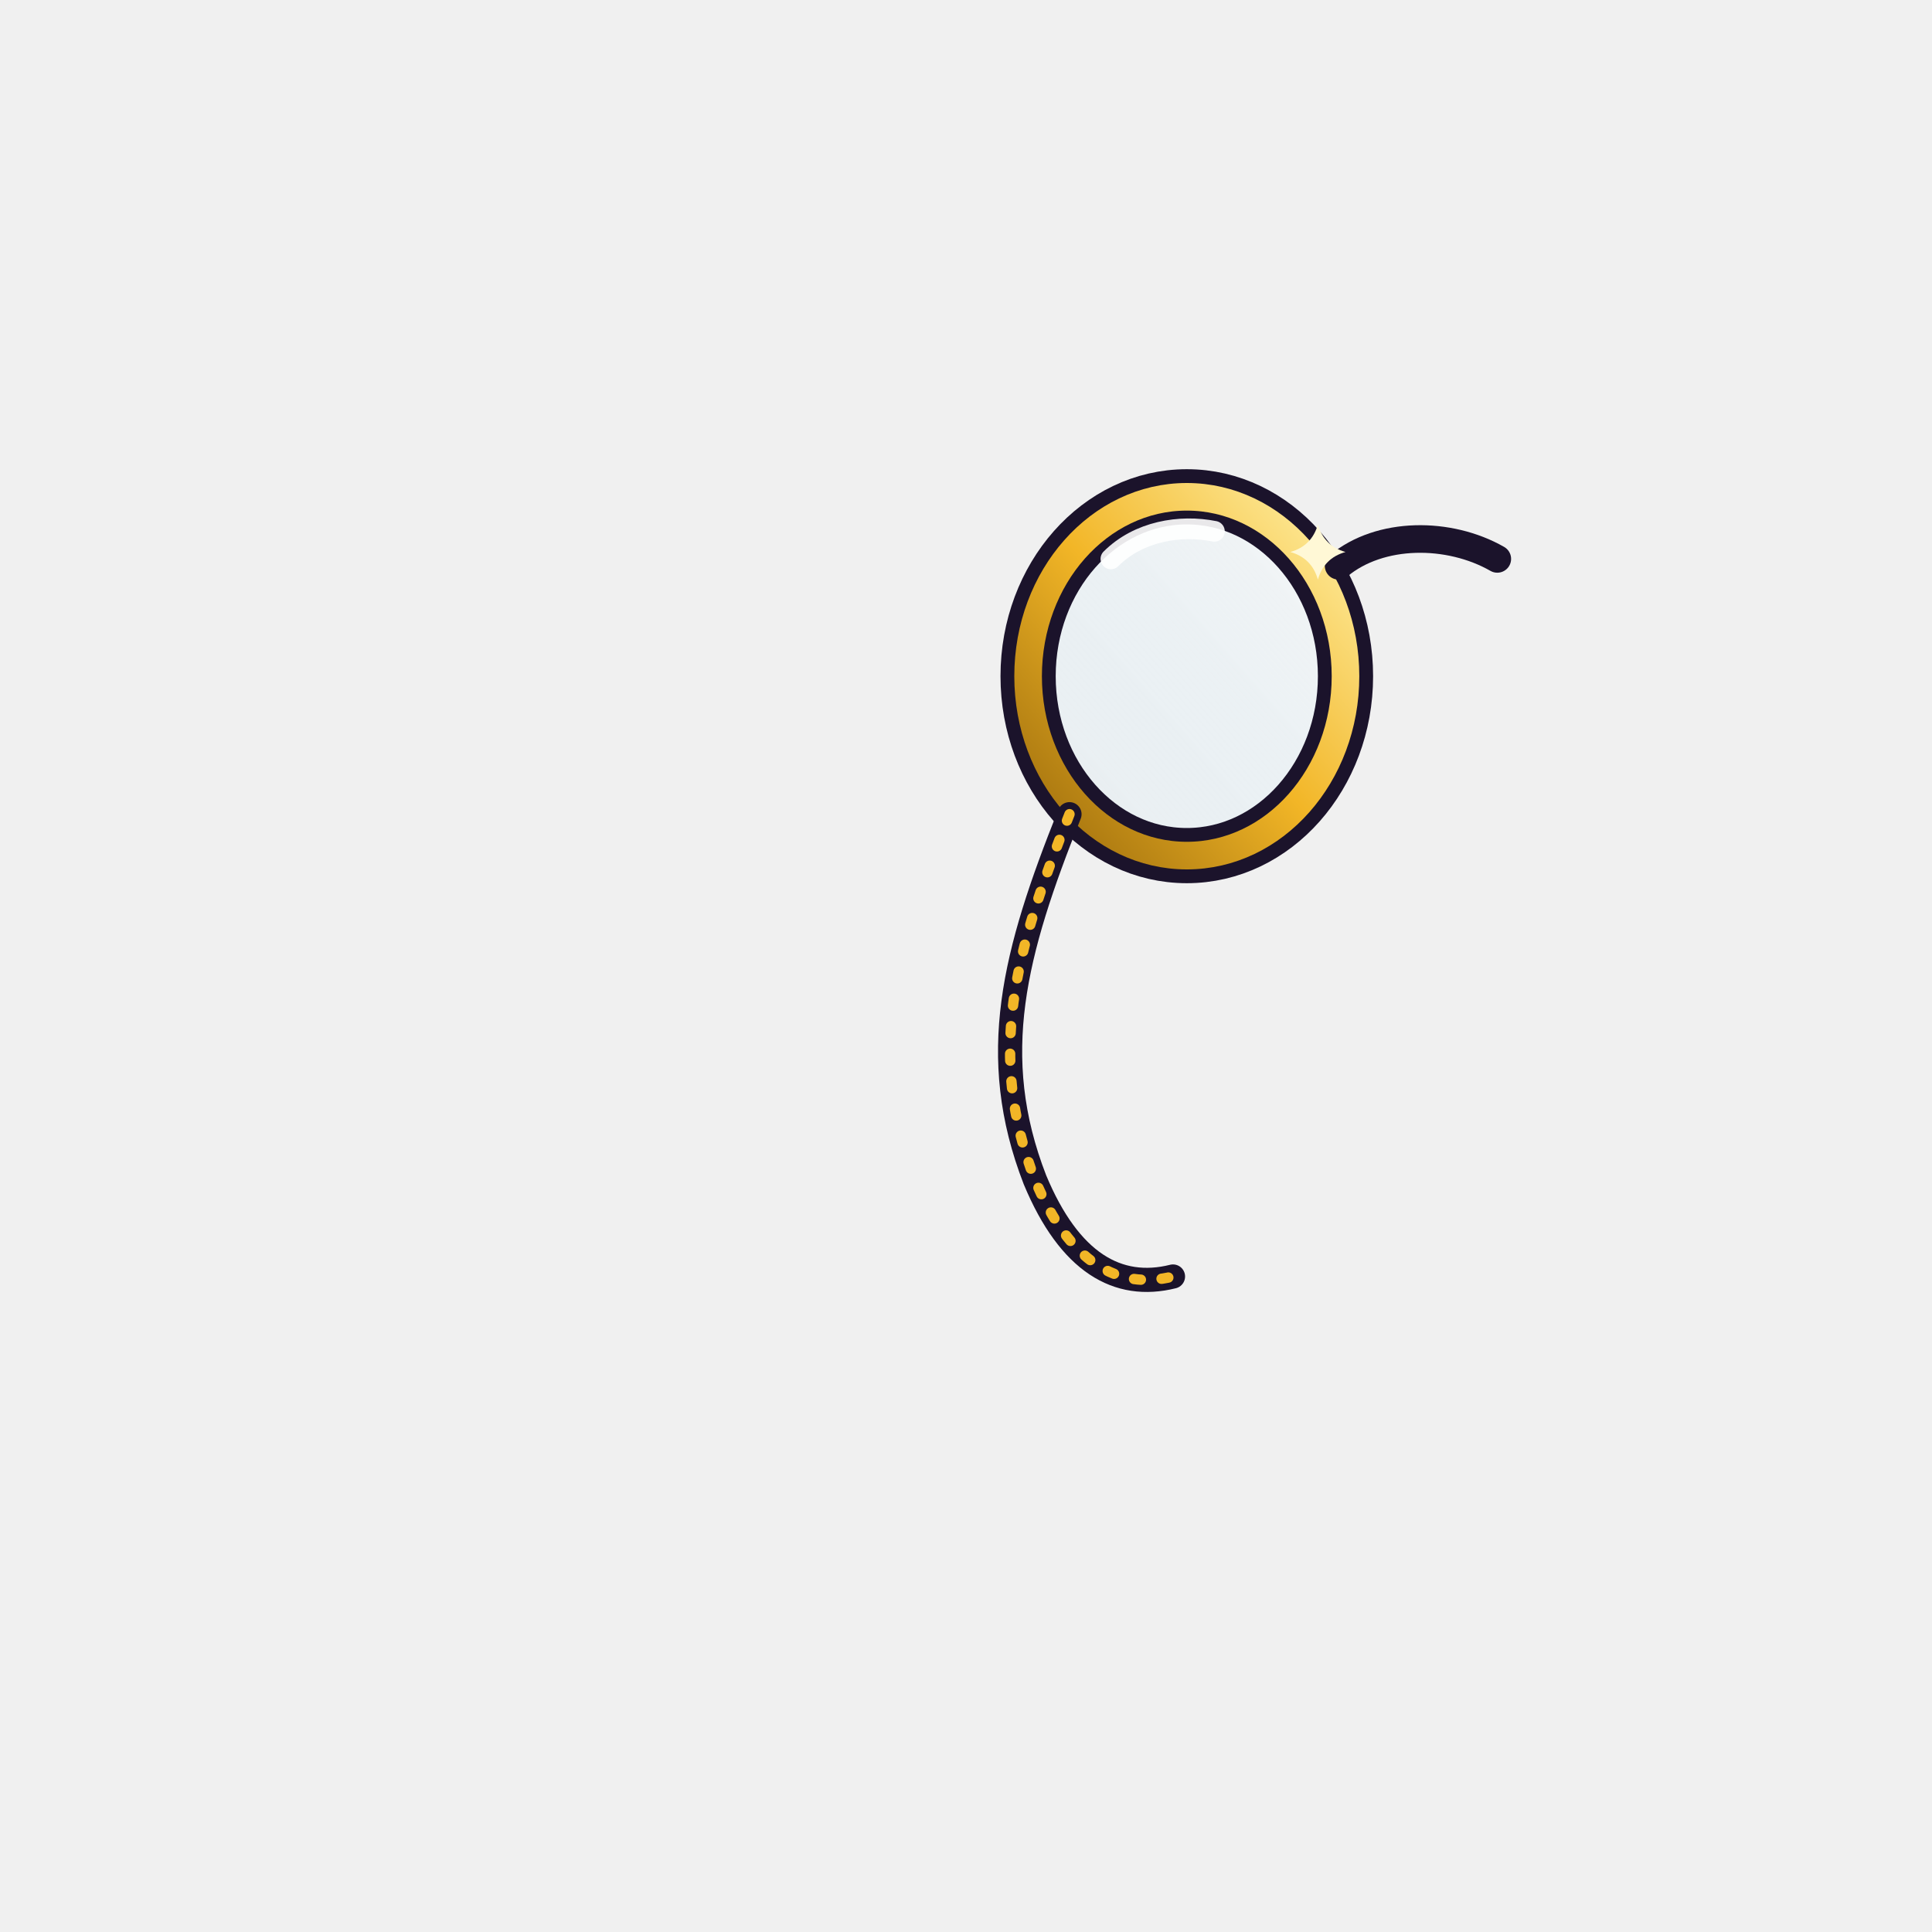
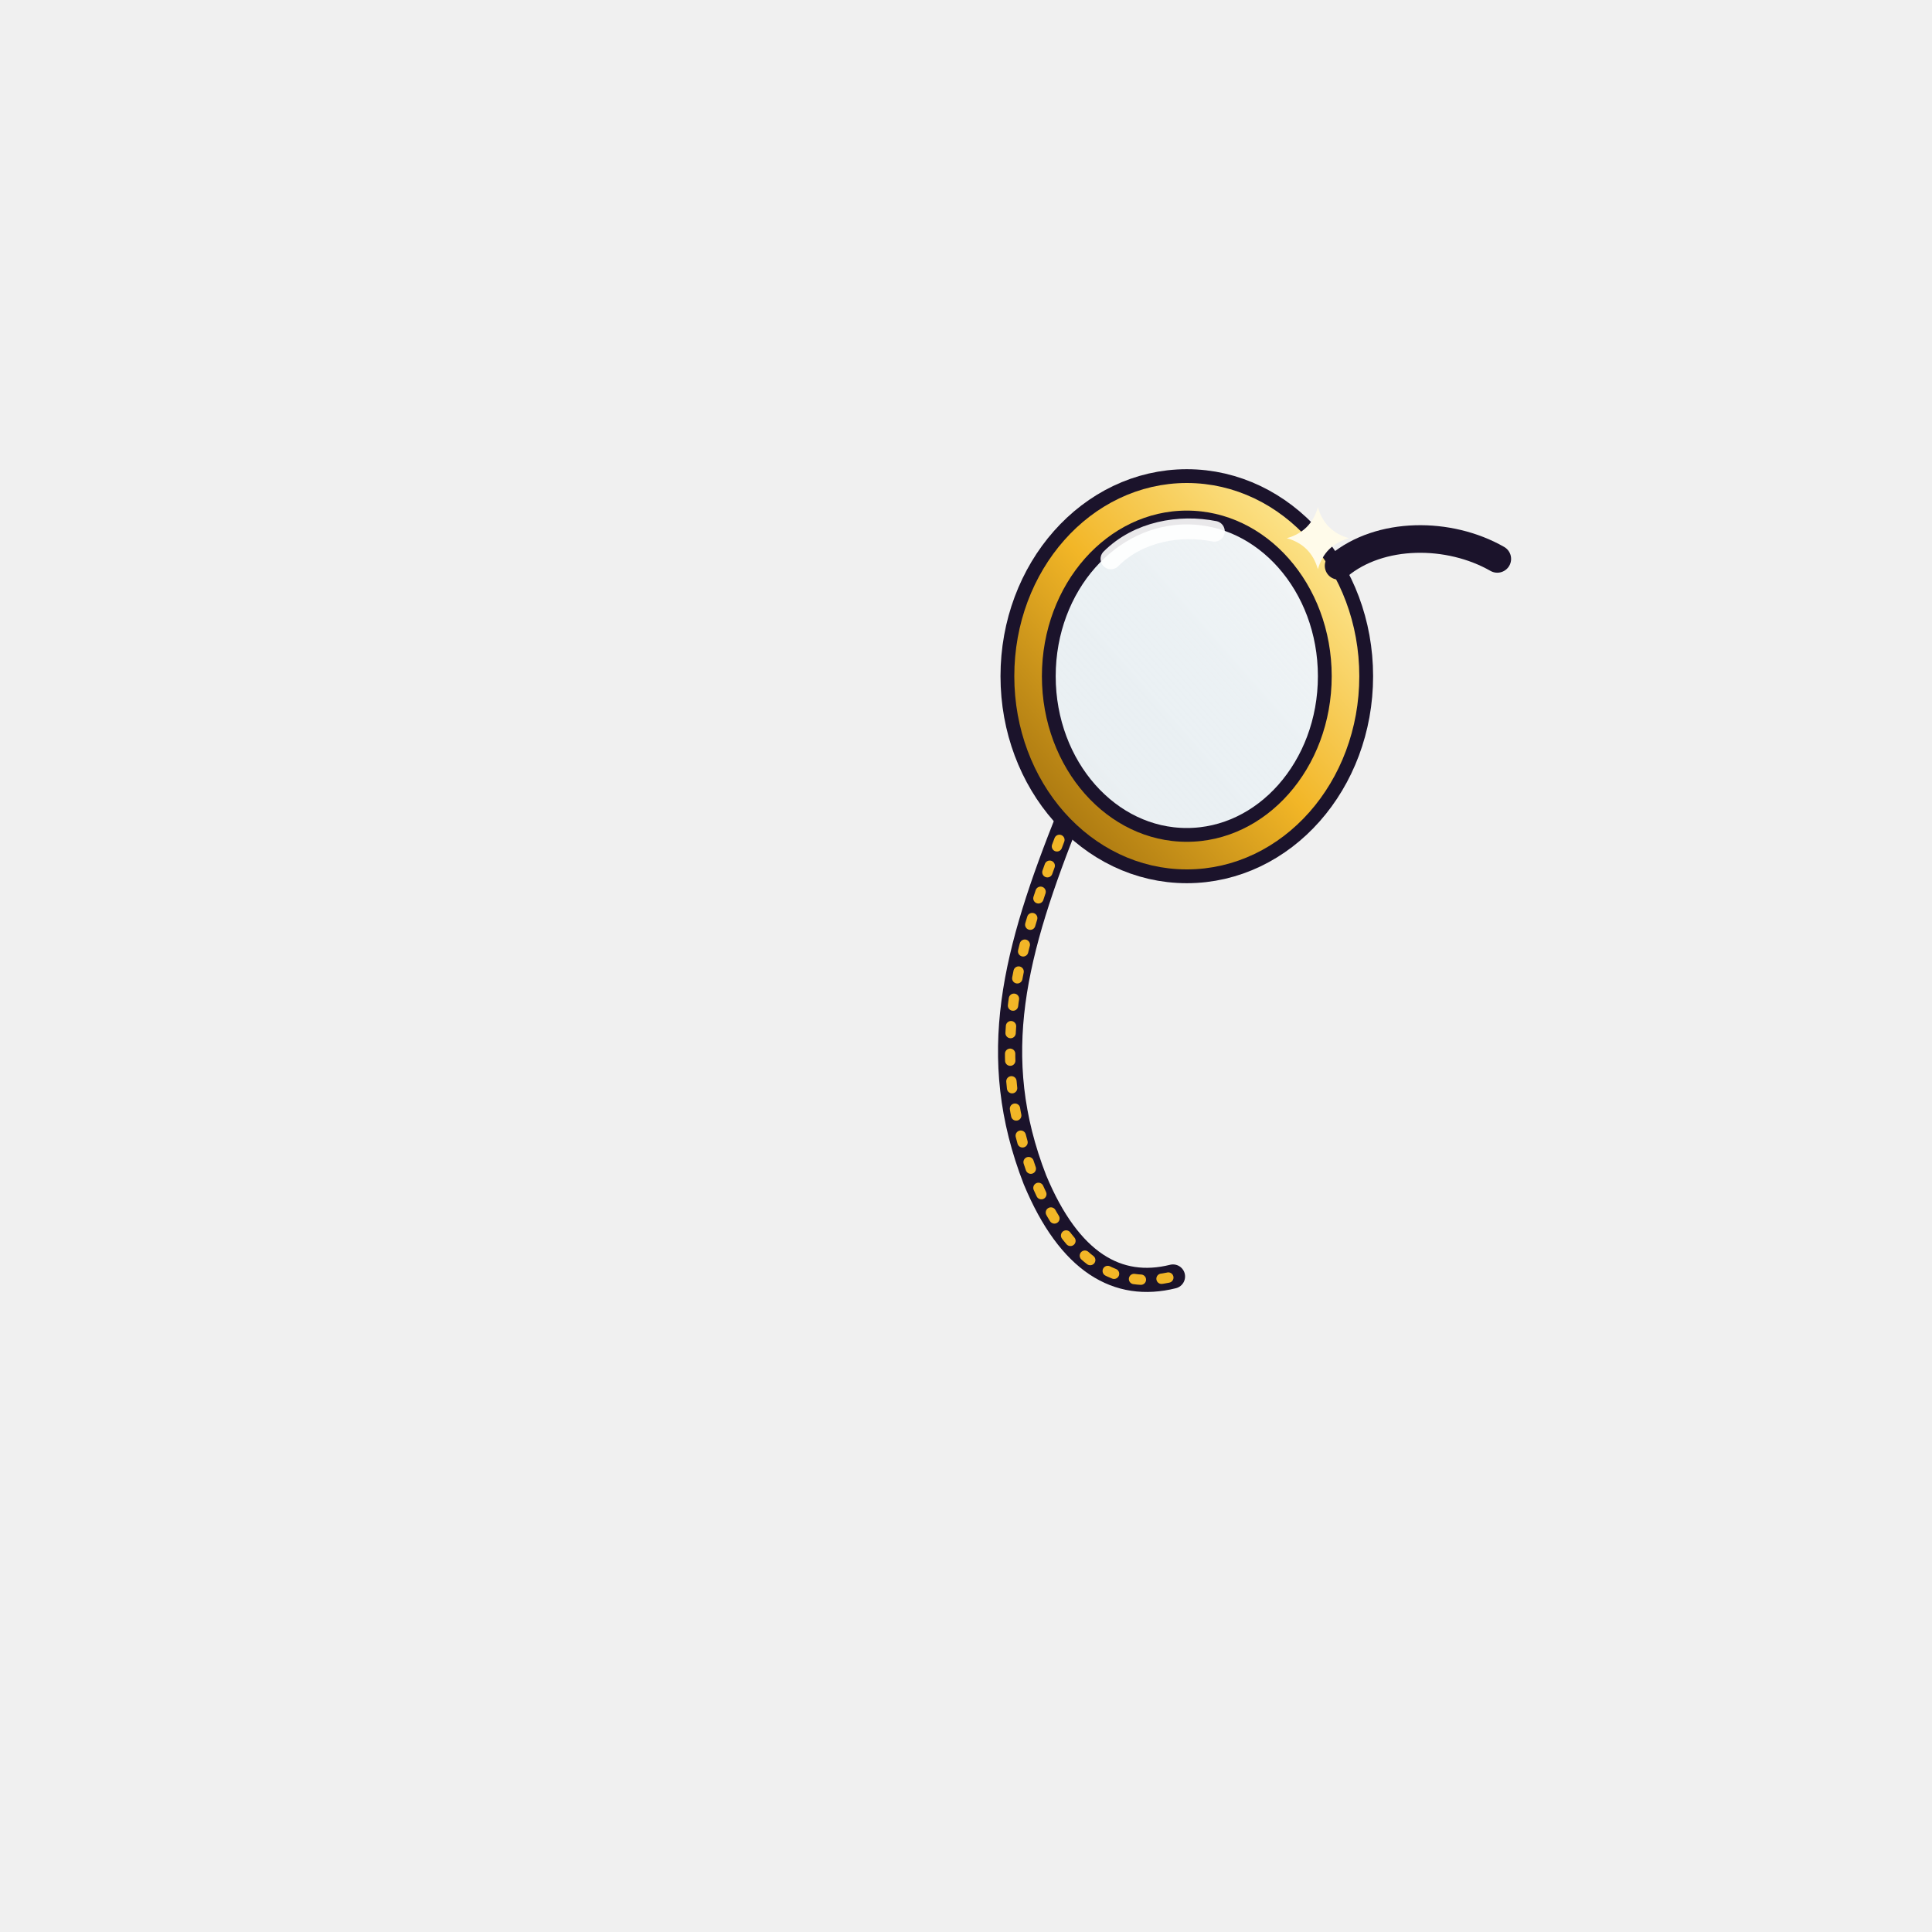
<svg xmlns="http://www.w3.org/2000/svg" viewBox="-24 -56 560 560" width="100%" height="100%" fill="none">
  <g id="monocle">
    <defs>
      <linearGradient id="mono-gold" x1="1" y1="0" x2="0" y2="1">
        <stop offset="0" stop-color="#FFF0A6" />
        <stop offset="0.5" stop-color="#F2B627" />
        <stop offset="1" stop-color="#9A6A0B" />
      </linearGradient>
      <linearGradient id="mono-glass" x1="1" y1="0" x2="0" y2="1">
        <stop offset="0" stop-color="#FFFFFF" stop-opacity="0.45" />
        <stop offset="1" stop-color="#BAE6FD" stop-opacity="0.08" />
      </linearGradient>
    </defs>
+     <g transform="translate(286 180)">
+       <g>
+         <animateTransform attributeName="transform" type="rotate" values="-6;6;-6" dur="2.4s" repeatCount="indefinite" additive="sum" begin="0s" calcMode="spline" keyTimes="0;0.5;1" keySplines="0.45 0 0.55 1;0.45 0 0.55 1" />
+         <g transform="translate(-286 -180)">
+           <path d="M286 180 C270 220 262 250 276 286 C286 310 300 318 316 314" fill="none" stroke="#1B132B" stroke-width="7" stroke-linecap="round" stroke-linejoin="round" />
+           <path d="M286 180 C270 220 262 250 276 286 C286 310 300 318 316 314" fill="none" stroke="#F2B627" stroke-width="3" stroke-linecap="round" stroke-linejoin="round" stroke-dasharray="2 6" />
+         </g>
+       </g>
+     </g>
    <ellipse cx="320" cy="140" rx="46" ry="52" fill="url(#mono-glass)" stroke="#1B132B" stroke-width="16" />
+     <clipPath id="mono-c">
+       <path d="M274 140 a46 52 0 1 0 92 0 a46 52 0 1 0 -92 0 Z" />
+     </clipPath>
+     <g clip-path="url(#mono-c)">
+       <linearGradient id="mono-sweep" x1="0" y1="0" x2="1" y2="0">
+         <stop offset="0" stop-color="#FFFFFF" stop-opacity="0" />
+         <stop offset="0.5" stop-color="#FFFFFF" stop-opacity="0.7" />
+         <stop offset="1" stop-color="#FFFFFF" stop-opacity="0" />
+       </linearGradient>
+       <rect x="250" y="80" width="26" height="130" fill="url(#mono-sweep)" transform="skewX(-22)">
+         <animateTransform attributeName="transform" type="translate" values="0 0;160 0;160 0" keyTimes="0;0.45;1" dur="2.6s" begin="0s" repeatCount="indefinite" additive="sum" />
+       </rect>
+     </g>
    <ellipse cx="320" cy="140" rx="46" ry="52" fill="none" stroke="url(#mono-gold)" stroke-width="8" />
    <path d="M298 106 C306 98 318 96 328 98" fill="none" stroke="#FFFFFF" stroke-width="6" stroke-linecap="round" stroke-linejoin="round" opacity="0.9" />
-     <path d="M286 180 C270 220 262 250 276 286 C286 310 300 318 316 314" fill="none" stroke="#1B132B" stroke-width="7" stroke-linecap="round" stroke-linejoin="round" />
-     <path d="M286 180 C270 220 262 250 276 286 C286 310 300 318 316 314" fill="none" stroke="#F2B627" stroke-width="3" stroke-linecap="round" stroke-linejoin="round" stroke-dasharray="2 6" />
    <path d="M364 108 C376 98 396 98 410 106" fill="none" stroke="#1B132B" stroke-width="8" stroke-linecap="round" stroke-linejoin="round" />
-     <path d="M358 96 Q359.76 102.24 366 104 Q359.76 105.76 358 112 Q356.24 105.76 350 104 Q356.24 102.24 358 96 Z" fill="#FFF8D6" />
+     <g transform="translate(358 100)">
+       <g>
+         <animateTransform attributeName="transform" type="scale" values="0;1.15;0;0" keyTimes="0;0.18;0.4;1" dur="2.6s" begin="1.1s" repeatCount="indefinite" />
+         <g transform="translate(-358 -100)">
+           <g>
+             <path d="M358 91 Q359.98 98.02 367 100 Q359.98 101.98 358 109 Q356.02 101.98 349 100 Q356.02 98.02 358 91 Z" fill="#FFFBEA" />
+             <animateTransform attributeName="transform" type="rotate" values="0 358 100;90 358 100" dur="2.6s" begin="1.1s" repeatCount="indefinite" />
+           </g>
+         </g>
+       </g>
+     </g>
  </g>
</svg>
